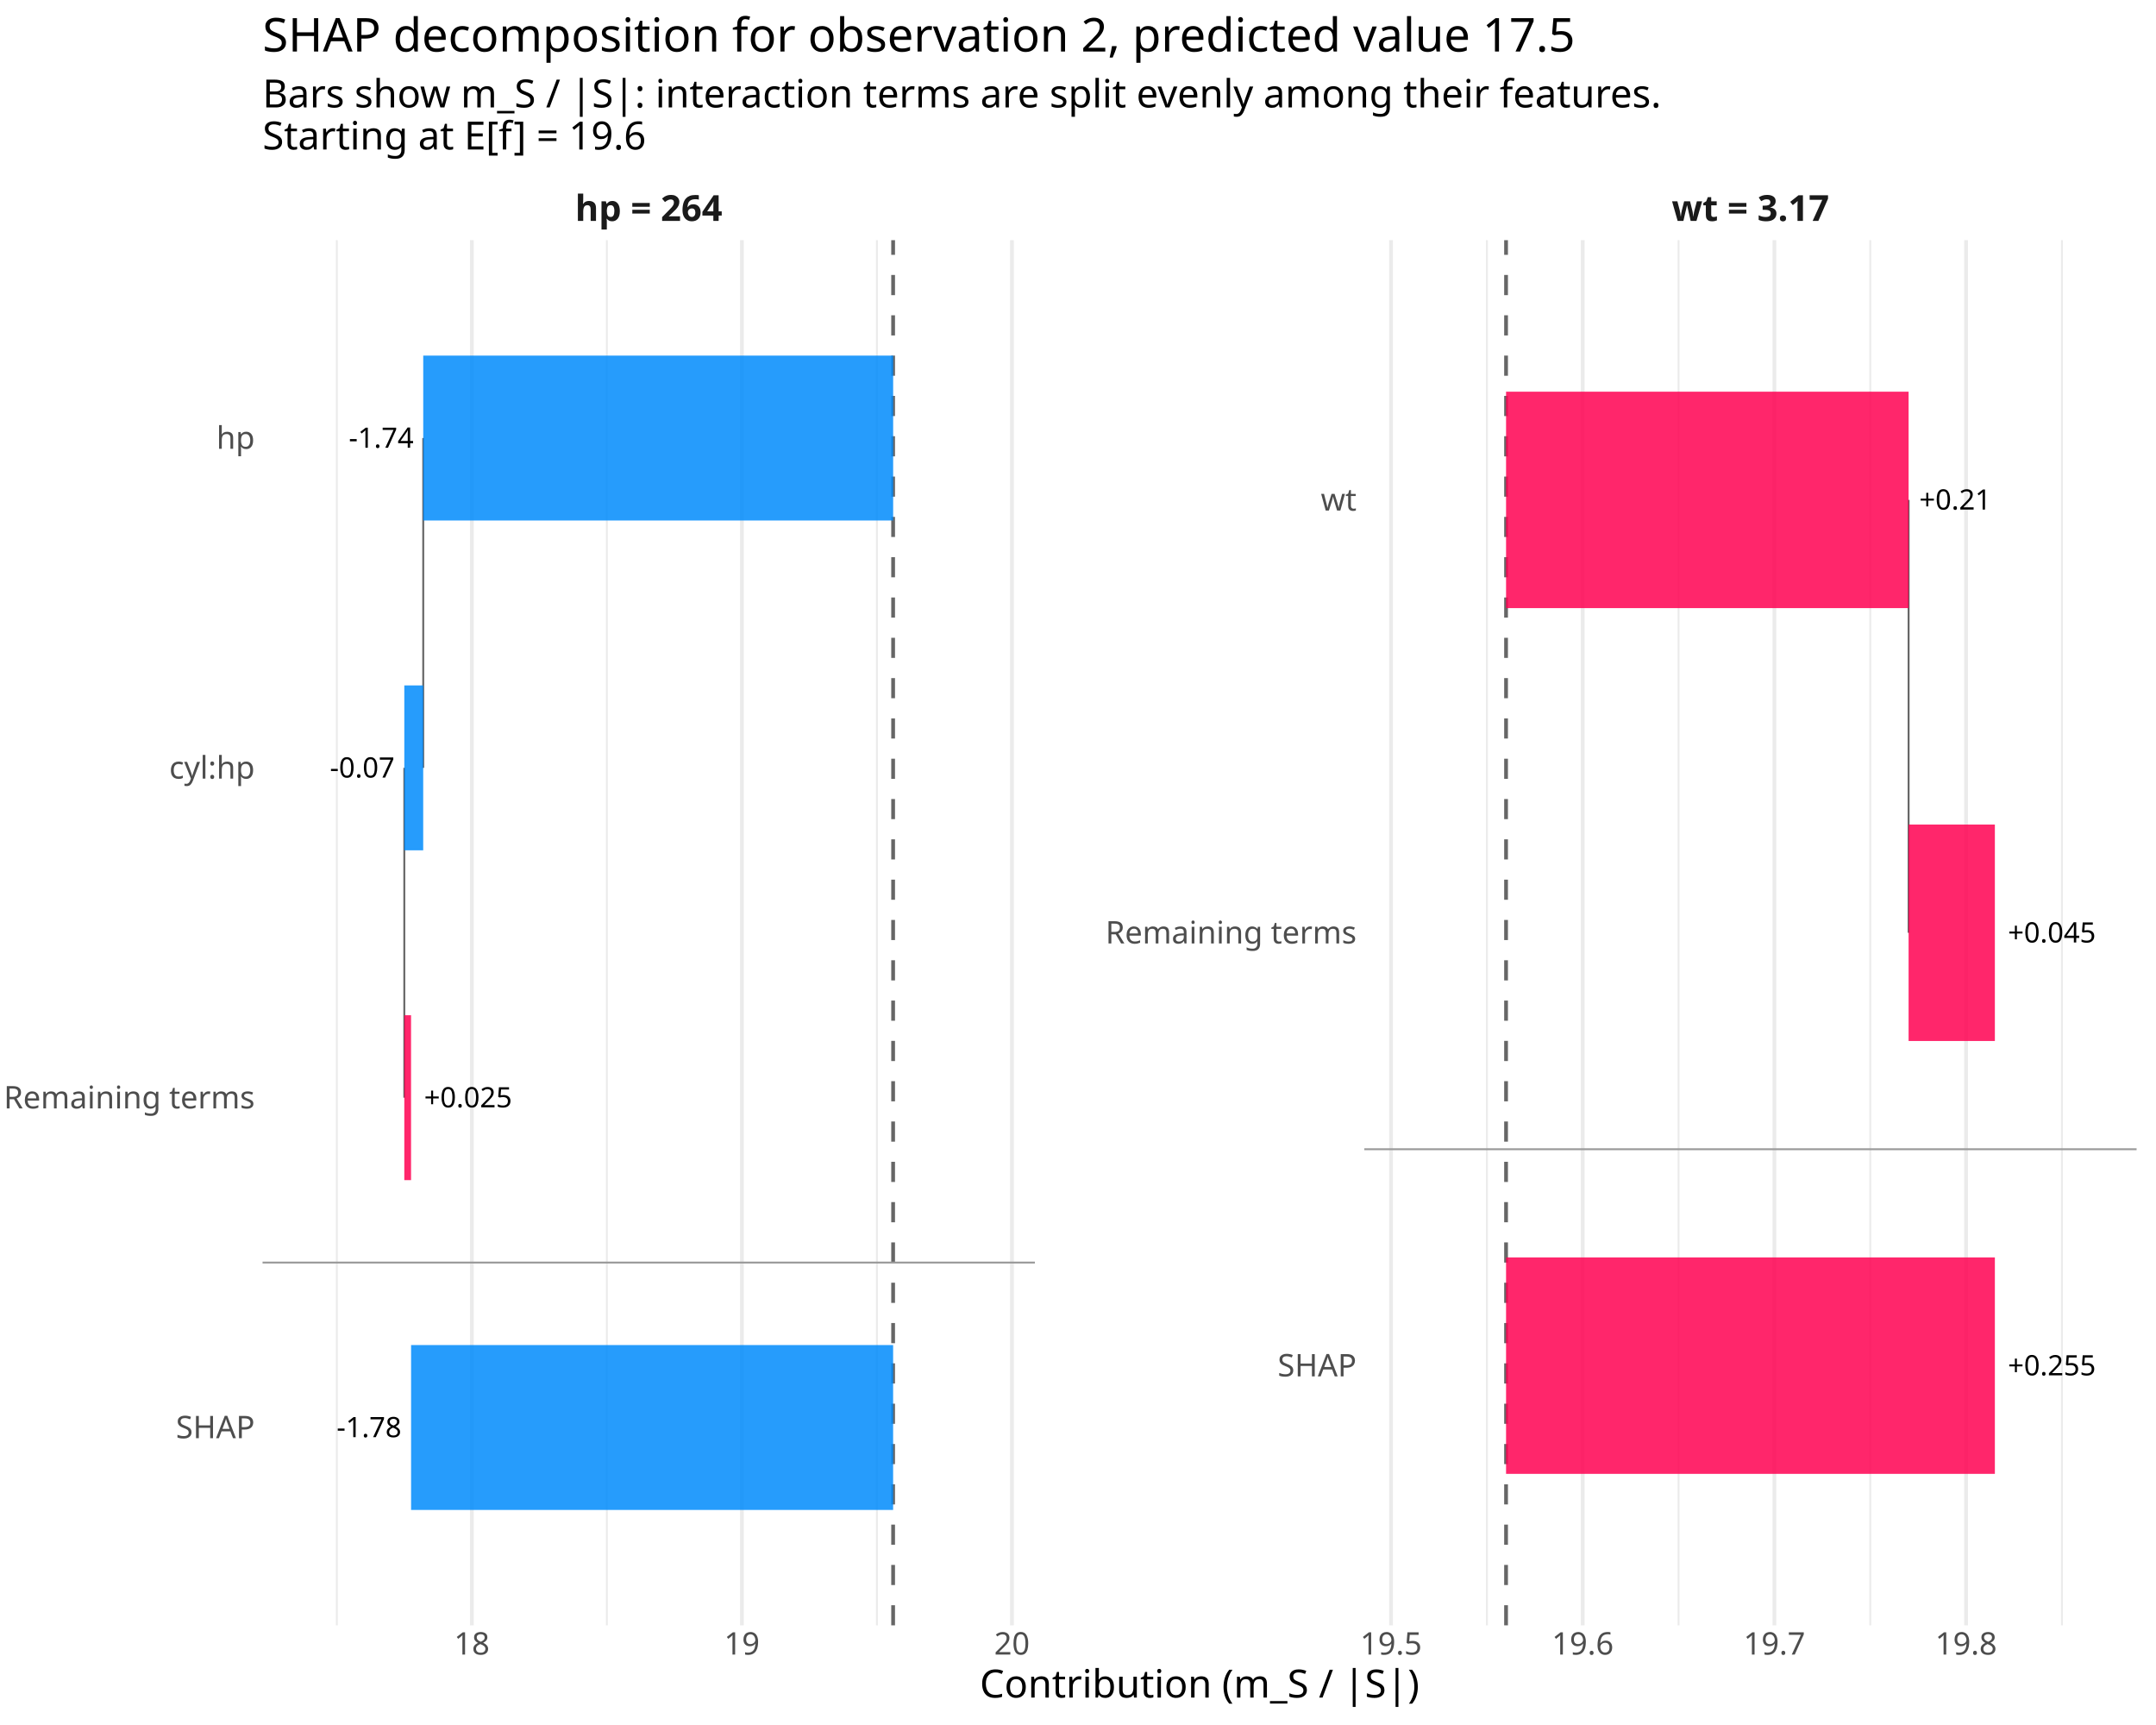
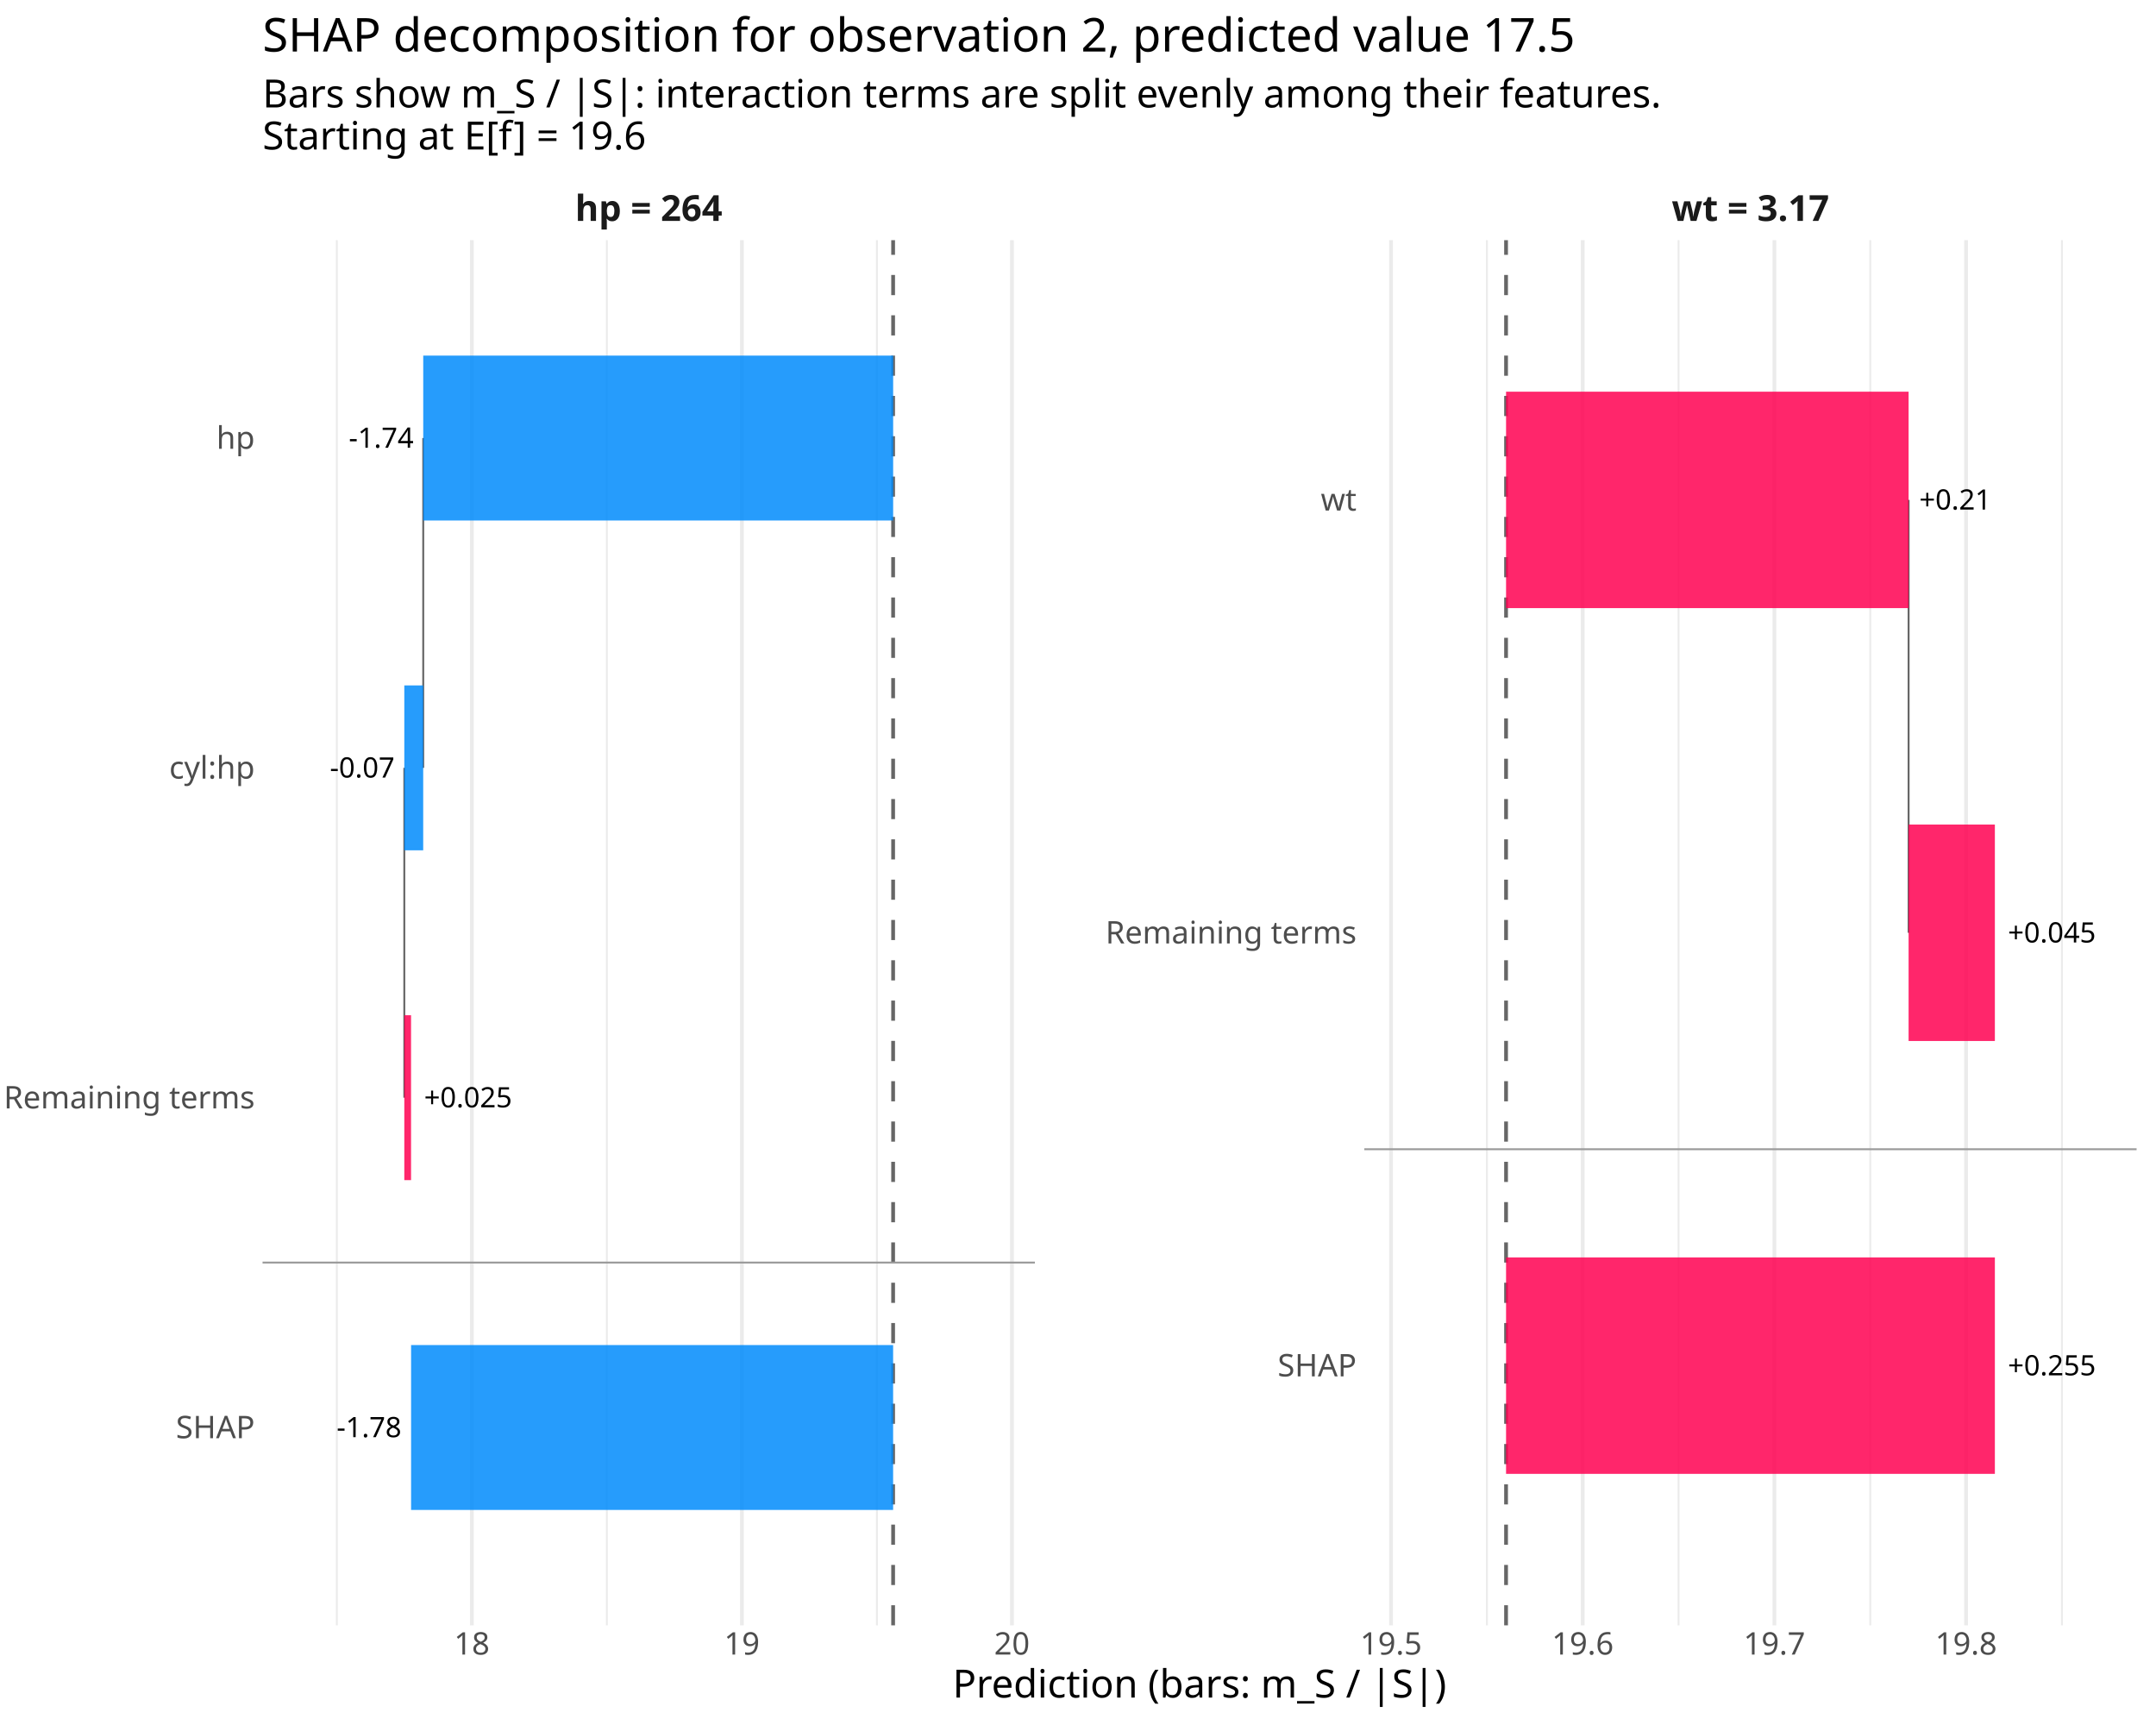
<svg xmlns="http://www.w3.org/2000/svg" class="svglite" data-engine-version="2.0" width="720.00pt" height="576.00pt" viewBox="0 0 720.00 576.00">
  <defs>
    <style type="text/css">
    .svglite line, .svglite polyline, .svglite polygon, .svglite path, .svglite rect, .svglite circle {
      fill: none;
      stroke: #000000;
      stroke-linecap: round;
      stroke-linejoin: round;
      stroke-miterlimit: 10.00;
    }
  </style>
  </defs>
  <rect width="100%" height="100%" style="stroke: none; fill: #FFFFFF;" />
  <defs>
    <clipPath id="cpMC4wMHw3MjAuMDB8MC4wMHw1NzYuMDA=">
      <rect x="0.00" y="0.00" width="720.00" height="576.00" />
    </clipPath>
  </defs>
  <g clip-path="url(#cpMC4wMHw3MjAuMDB8MC4wMHw1NzYuMDA=)">
    <polyline points="112.48,542.73 112.48,80.20 " style="stroke-width: 0.63; stroke: #EBEBEB; stroke-linecap: butt;" />
    <polyline points="202.66,542.73 202.66,80.20 " style="stroke-width: 0.63; stroke: #EBEBEB; stroke-linecap: butt;" />
    <polyline points="292.85,542.73 292.85,80.20 " style="stroke-width: 0.63; stroke: #EBEBEB; stroke-linecap: butt;" />
    <polyline points="157.57,542.73 157.57,80.20 " style="stroke-width: 1.26; stroke: #EBEBEB; stroke-linecap: butt;" />
    <polyline points="247.76,542.73 247.76,80.20 " style="stroke-width: 1.26; stroke: #EBEBEB; stroke-linecap: butt;" />
    <polyline points="337.94,542.73 337.94,80.20 " style="stroke-width: 1.26; stroke: #EBEBEB; stroke-linecap: butt;" />
    <line x1="298.26" y1="542.73" x2="298.26" y2="80.20" style="stroke-width: 1.26; stroke: #666666; stroke-dasharray: 6.73,6.73; stroke-linecap: butt;" />
    <line x1="141.34" y1="146.27" x2="141.34" y2="256.40" style="stroke-width: 0.64; stroke: #666666; stroke-linecap: butt;" />
    <line x1="135.02" y1="256.40" x2="135.02" y2="366.53" style="stroke-width: 0.64; stroke: #666666; stroke-linecap: butt;" />
    <rect x="141.34" y="118.74" width="156.93" height="55.06" style="stroke-width: 0.50; stroke: none; stroke-linecap: butt; stroke-linejoin: miter; fill: #008BFB; fill-opacity: 0.85;" />
    <rect x="135.02" y="228.87" width="6.31" height="55.06" style="stroke-width: 0.50; stroke: none; stroke-linecap: butt; stroke-linejoin: miter; fill: #008BFB; fill-opacity: 0.85;" />
    <rect x="135.02" y="339.00" width="2.25" height="55.06" style="stroke-width: 0.50; stroke: none; stroke-linecap: butt; stroke-linejoin: miter; fill: #FF0051; fill-opacity: 0.85;" />
    <rect x="137.28" y="449.13" width="160.98" height="55.06" style="stroke-width: 0.50; stroke: none; stroke-linecap: butt; stroke-linejoin: miter; fill: #008BFB; fill-opacity: 0.85;" />
    <text x="138.13" y="149.51" text-anchor="end" style="font-size: 9.39px; font-family: sans;" textLength="21.40px" lengthAdjust="spacingAndGlyphs">-1.74</text>
    <text x="131.81" y="259.63" text-anchor="end" style="font-size: 9.39px; font-family: sans;" textLength="21.40px" lengthAdjust="spacingAndGlyphs">-0.07</text>
    <text x="141.63" y="369.76" style="font-size: 9.39px; font-family: sans;" textLength="28.99px" lengthAdjust="spacingAndGlyphs">+0.025</text>
    <text x="134.07" y="479.89" text-anchor="end" style="font-size: 9.39px; font-family: sans;" textLength="21.40px" lengthAdjust="spacingAndGlyphs">-1.78</text>
    <line x1="87.68" y1="421.59" x2="345.60" y2="421.59" style="stroke-width: 0.64; stroke: #999999; stroke-linecap: butt;" />
    <polyline points="496.55,542.73 496.55,80.20 " style="stroke-width: 0.63; stroke: #EBEBEB; stroke-linecap: butt;" />
    <polyline points="560.56,542.73 560.56,80.20 " style="stroke-width: 0.63; stroke: #EBEBEB; stroke-linecap: butt;" />
    <polyline points="624.58,542.73 624.58,80.20 " style="stroke-width: 0.63; stroke: #EBEBEB; stroke-linecap: butt;" />
    <polyline points="688.59,542.73 688.59,80.20 " style="stroke-width: 0.63; stroke: #EBEBEB; stroke-linecap: butt;" />
    <polyline points="464.54,542.73 464.54,80.20 " style="stroke-width: 1.26; stroke: #EBEBEB; stroke-linecap: butt;" />
    <polyline points="528.55,542.73 528.55,80.20 " style="stroke-width: 1.26; stroke: #EBEBEB; stroke-linecap: butt;" />
    <polyline points="592.57,542.73 592.57,80.20 " style="stroke-width: 1.26; stroke: #EBEBEB; stroke-linecap: butt;" />
    <polyline points="656.58,542.73 656.58,80.20 " style="stroke-width: 1.26; stroke: #EBEBEB; stroke-linecap: butt;" />
    <line x1="502.95" y1="542.73" x2="502.95" y2="80.20" style="stroke-width: 1.26; stroke: #666666; stroke-dasharray: 6.73,6.73; stroke-linecap: butt;" />
    <line x1="637.38" y1="166.92" x2="637.38" y2="311.47" style="stroke-width: 0.64; stroke: #666666; stroke-linecap: butt;" />
    <rect x="502.95" y="130.79" width="134.43" height="72.27" style="stroke-width: 0.50; stroke: none; stroke-linecap: butt; stroke-linejoin: miter; fill: #FF0051; fill-opacity: 0.85;" />
    <rect x="637.38" y="275.33" width="28.81" height="72.27" style="stroke-width: 0.50; stroke: none; stroke-linecap: butt; stroke-linejoin: miter; fill: #FF0051; fill-opacity: 0.85;" />
    <rect x="502.95" y="419.87" width="163.24" height="72.27" style="stroke-width: 0.50; stroke: none; stroke-linecap: butt; stroke-linejoin: miter; fill: #FF0051; fill-opacity: 0.85;" />
    <text x="640.94" y="170.15" style="font-size: 9.39px; font-family: sans;" textLength="23.76px" lengthAdjust="spacingAndGlyphs">+0.21</text>
    <text x="670.53" y="314.70" style="font-size: 9.39px; font-family: sans;" textLength="28.99px" lengthAdjust="spacingAndGlyphs">+0.045</text>
    <text x="670.53" y="459.24" style="font-size: 9.39px; font-family: sans;" textLength="28.99px" lengthAdjust="spacingAndGlyphs">+0.255</text>
    <line x1="455.61" y1="383.74" x2="713.52" y2="383.74" style="stroke-width: 0.64; stroke: #999999; stroke-linecap: butt;" />
  </g>
  <defs>
    <clipPath id="cpODcuNjh8MzQ1LjYwfDU5LjA5fDgwLjIw">
      <rect x="87.68" y="59.09" width="257.92" height="21.11" />
    </clipPath>
  </defs>
  <g clip-path="url(#cpODcuNjh8MzQ1LjYwfDU5LjA5fDgwLjIw)">
    <text x="216.64" y="73.77" text-anchor="middle" style="font-size: 12.00px; font-weight: bold; fill: #1A1A1A; font-family: sans;" textLength="47.05px" lengthAdjust="spacingAndGlyphs">hp = 264</text>
  </g>
  <g clip-path="url(#cpMC4wMHw3MjAuMDB8MC4wMHw1NzYuMDA=)">
</g>
  <defs>
    <clipPath id="cpNDU1LjYxfDcxMy41Mnw1OS4wOXw4MC4yMA==">
      <rect x="455.61" y="59.09" width="257.92" height="21.11" />
    </clipPath>
  </defs>
  <g clip-path="url(#cpNDU1LjYxfDcxMy41Mnw1OS4wOXw4MC4yMA==)">
    <text x="584.57" y="73.77" text-anchor="middle" style="font-size: 12.00px; font-weight: bold; fill: #1A1A1A; font-family: sans;" textLength="49.04px" lengthAdjust="spacingAndGlyphs">wt = 3.17</text>
  </g>
  <g clip-path="url(#cpMC4wMHw3MjAuMDB8MC4wMHw1NzYuMDA=)">
    <text x="157.57" y="552.48" text-anchor="middle" style="font-size: 10.40px; fill: #4D4D4D; font-family: sans;" textLength="11.57px" lengthAdjust="spacingAndGlyphs">18</text>
    <text x="247.76" y="552.48" text-anchor="middle" style="font-size: 10.40px; fill: #4D4D4D; font-family: sans;" textLength="11.57px" lengthAdjust="spacingAndGlyphs">19</text>
    <text x="337.94" y="552.48" text-anchor="middle" style="font-size: 10.40px; fill: #4D4D4D; font-family: sans;" textLength="11.57px" lengthAdjust="spacingAndGlyphs">20</text>
    <text x="464.54" y="552.48" text-anchor="middle" style="font-size: 10.40px; fill: #4D4D4D; font-family: sans;" textLength="20.24px" lengthAdjust="spacingAndGlyphs">19.5</text>
    <text x="528.55" y="552.48" text-anchor="middle" style="font-size: 10.40px; fill: #4D4D4D; font-family: sans;" textLength="20.24px" lengthAdjust="spacingAndGlyphs">19.6</text>
    <text x="592.57" y="552.48" text-anchor="middle" style="font-size: 10.40px; fill: #4D4D4D; font-family: sans;" textLength="20.24px" lengthAdjust="spacingAndGlyphs">19.7</text>
    <text x="656.58" y="552.48" text-anchor="middle" style="font-size: 10.40px; fill: #4D4D4D; font-family: sans;" textLength="20.24px" lengthAdjust="spacingAndGlyphs">19.8</text>
    <text x="453.02" y="459.59" text-anchor="end" style="font-size: 10.40px; fill: #4D4D4D; font-family: sans;" textLength="28.33px" lengthAdjust="spacingAndGlyphs">SHAP</text>
    <text x="453.02" y="315.04" text-anchor="end" style="font-size: 10.40px; fill: #4D4D4D; font-family: sans;" textLength="78.62px" lengthAdjust="spacingAndGlyphs">Remaining terms</text>
    <text x="453.02" y="170.50" text-anchor="end" style="font-size: 10.40px; fill: #4D4D4D; font-family: sans;" textLength="10.40px" lengthAdjust="spacingAndGlyphs">wt</text>
    <text x="85.09" y="480.24" text-anchor="end" style="font-size: 10.40px; fill: #4D4D4D; font-family: sans;" textLength="28.33px" lengthAdjust="spacingAndGlyphs">SHAP</text>
    <text x="85.09" y="370.11" text-anchor="end" style="font-size: 10.40px; fill: #4D4D4D; font-family: sans;" textLength="78.62px" lengthAdjust="spacingAndGlyphs">Remaining terms</text>
    <text x="85.09" y="259.98" text-anchor="end" style="font-size: 10.40px; fill: #4D4D4D; font-family: sans;" textLength="27.18px" lengthAdjust="spacingAndGlyphs">cyl:hp</text>
    <text x="85.09" y="149.85" text-anchor="end" style="font-size: 10.40px; fill: #4D4D4D; font-family: sans;" textLength="11.57px" lengthAdjust="spacingAndGlyphs">hp</text>
-     <text x="400.60" y="566.83" text-anchor="middle" style="font-size: 13.00px; font-family: sans;" textLength="135.37px" lengthAdjust="spacingAndGlyphs">Contribution (m_S / |S|)</text>
+     <text x="400.60" y="566.83" text-anchor="middle" style="font-size: 13.00px; font-family: sans;" textLength="155.60px" lengthAdjust="spacingAndGlyphs">Prediction (bars: m_S / |S|)</text>
    <text x="87.68" y="35.87" style="font-size: 13.00px; font-family: sans;" textLength="437.45px" lengthAdjust="spacingAndGlyphs">Bars show m_S / |S|: interaction terms are split evenly among their features.</text>
    <text x="87.68" y="49.91" style="font-size: 13.00px; font-family: sans;" textLength="122.50px" lengthAdjust="spacingAndGlyphs">Starting at E[f] = 19.6</text>
    <text x="87.68" y="17.21" style="font-size: 15.60px; font-family: sans;" textLength="417.17px" lengthAdjust="spacingAndGlyphs">SHAP decomposition for observation 2, predicted value 17.5</text>
  </g>
</svg>
